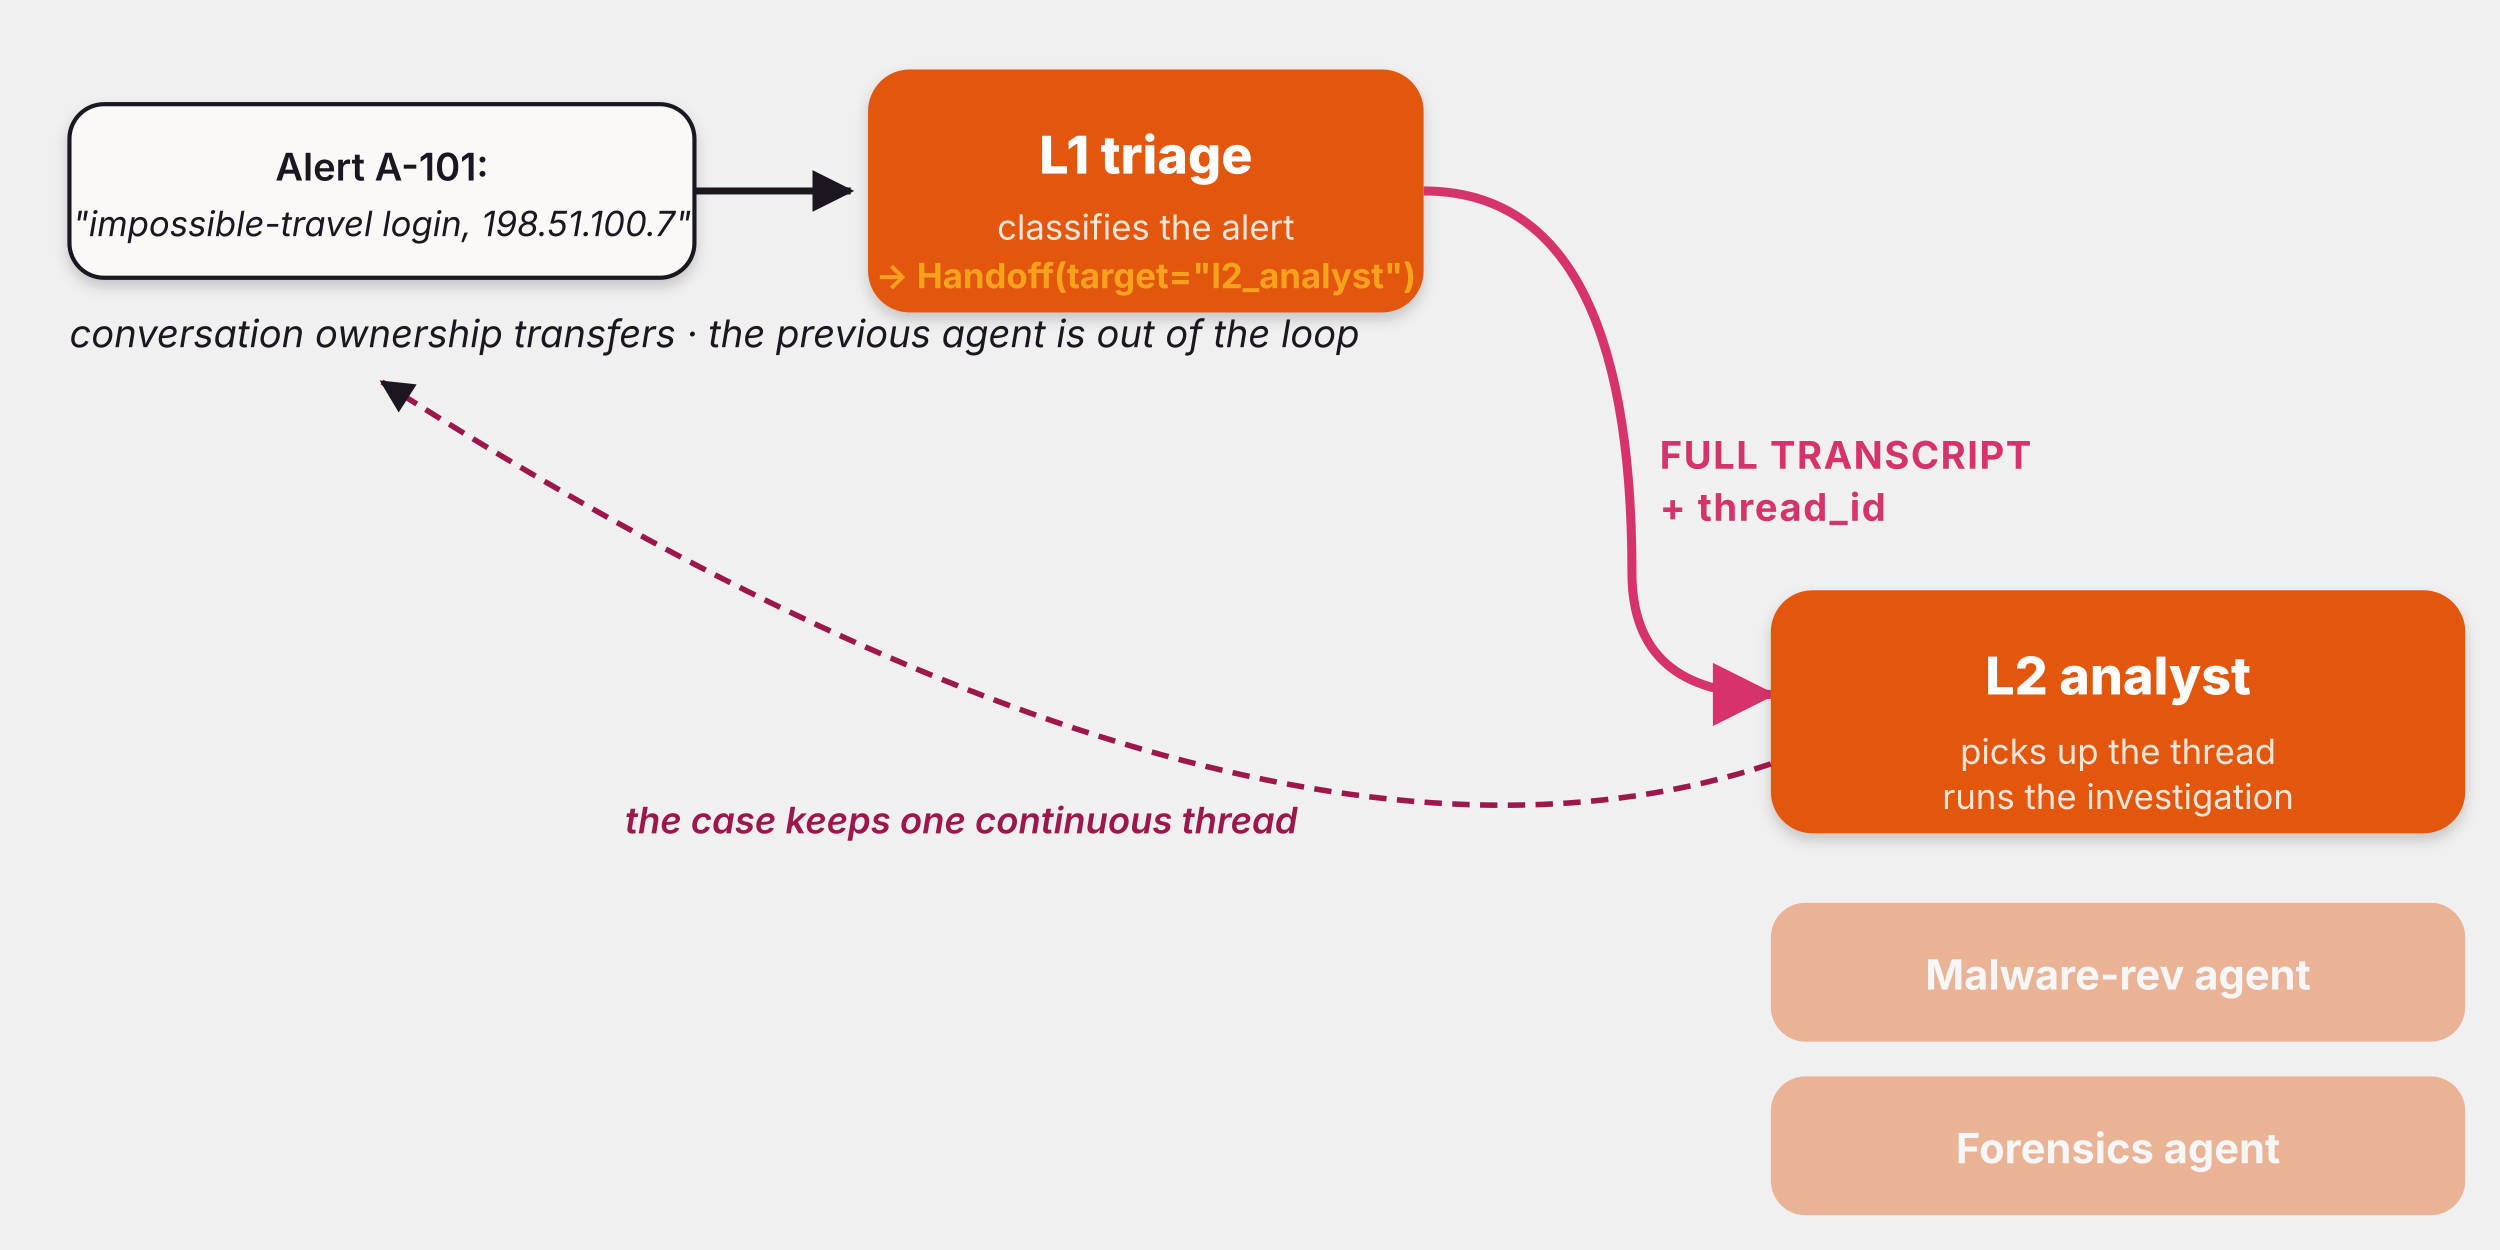
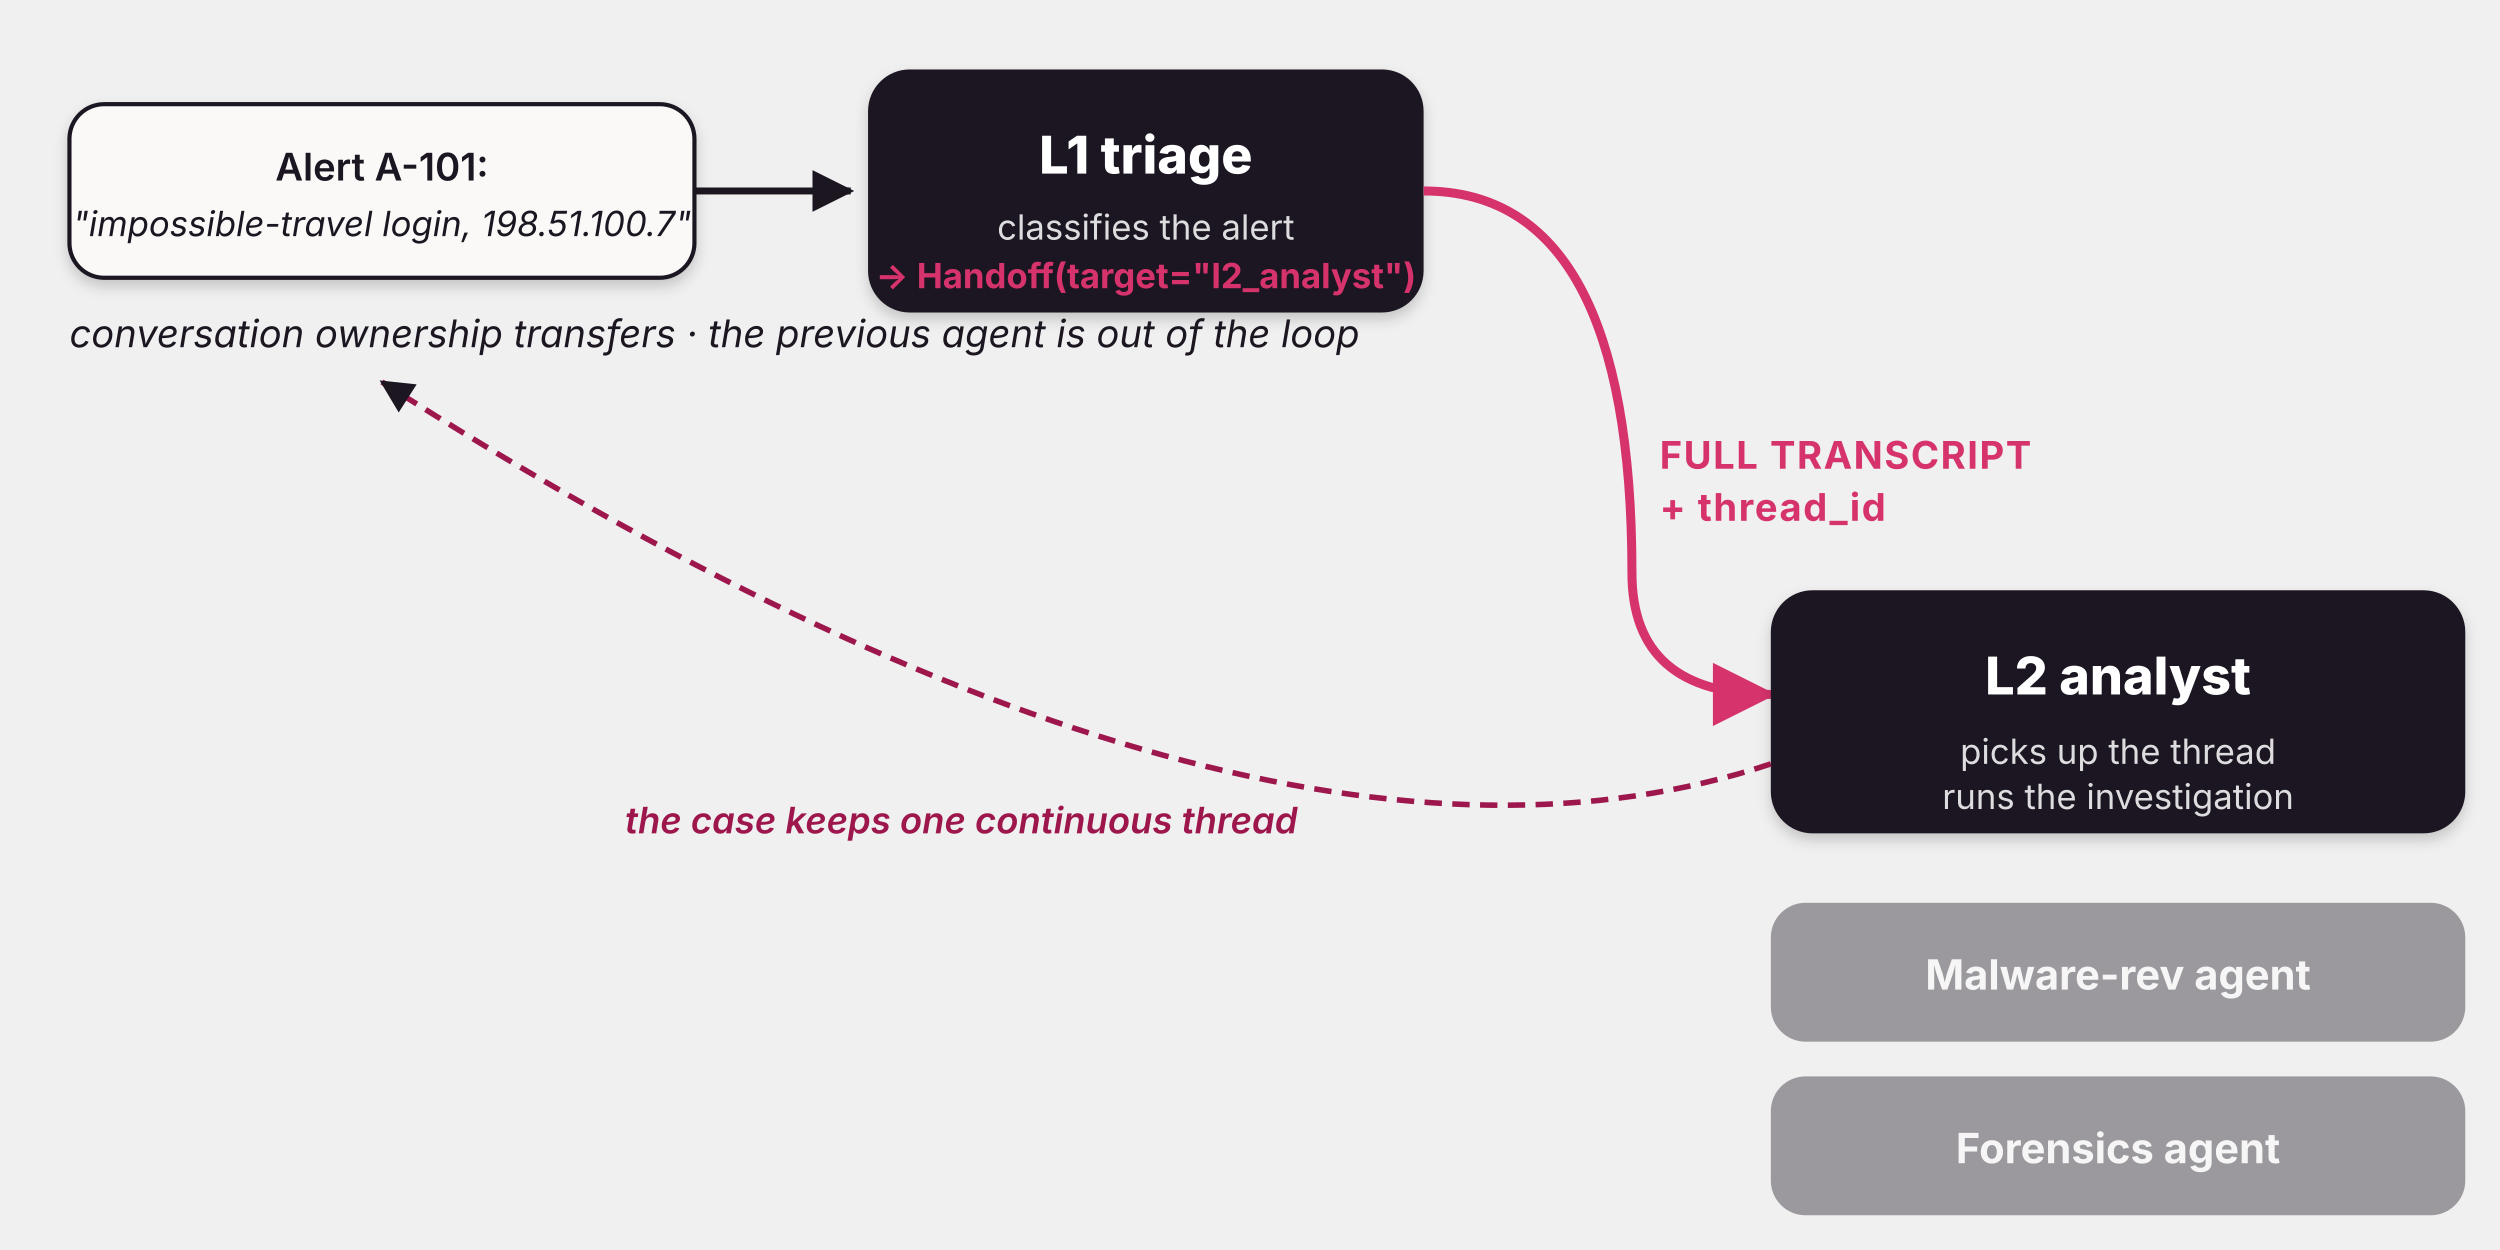
<svg xmlns="http://www.w3.org/2000/svg" viewBox="0 0 720 360" font-family="-apple-system, BlinkMacSystemFont, 'Inter', sans-serif" shape-rendering="geometricPrecision">
  <defs>
    <filter id="sh" x="-20%" y="-20%" width="140%" height="140%">
      <feGaussianBlur in="SourceAlpha" stdDeviation="2" />
      <feOffset dx="0" dy="2" result="o" />
      <feComponentTransfer>
        <feFuncA type="linear" slope="0.18" />
      </feComponentTransfer>
      <feMerge>
        <feMergeNode />
        <feMergeNode in="SourceGraphic" />
      </feMerge>
    </filter>
    <marker id="a" viewBox="0 0 12 12" refX="11" refY="6" markerWidth="7" markerHeight="7" orient="auto-start-reverse">
      <path d="M 0,0 L 12,6 L 0,12 z" fill="#D6336C" />
    </marker>
    <marker id="ag" viewBox="0 0 12 12" refX="11" refY="6" markerWidth="6" markerHeight="6" orient="auto-start-reverse">
      <path d="M 0,0 L 12,6 L 0,12 z" fill="#1B1620" />
    </marker>
  </defs>
  <g filter="url(#sh)">
    <rect x="20" y="30" width="180" height="50" rx="10" fill="#FBF9F8" stroke="#1B1620" stroke-width="1.2" />
    <text x="110" y="52" text-anchor="middle" font-size="11" font-weight="600" fill="#1B1620">Alert A-101:</text>
    <text x="110" y="68" text-anchor="middle" font-size="10" fill="#1B1620" font-style="italic">"impossible-travel login, 198.51.100.7"</text>
  </g>
  <line x1="200" y1="55" x2="245" y2="55" stroke="#1B1620" stroke-width="2" marker-end="url(#ag)" />
  <g filter="url(#sh)">
-     <rect x="250" y="20" width="160" height="70" rx="12" fill="#E2570E" />
+     <rect x="250" y="20" width="160" height="70" rx="12" fill="#1B1620" />
    <text x="330" y="50" text-anchor="middle" font-size="15" font-weight="800" fill="#FFFFFF">L1 triage</text>
    <text x="330" y="69" text-anchor="middle" font-size="10" fill="#FFFFFF" opacity="0.85">classifies the alert</text>
-     <text x="330" y="83" text-anchor="middle" font-size="10" font-weight="700" fill="#F7A21E">→ Handoff(target="l2_analyst")</text>
+     <text x="330" y="83" text-anchor="middle" font-size="10" font-weight="700" fill="#D6336C">→ Handoff(target="l2_analyst")</text>
  </g>
  <path d="M 410 55 Q 470 55, 470 165 Q 470 200, 510 200" stroke="#D6336C" stroke-width="2.6" fill="none" marker-end="url(#a)" />
  <text x="478" y="135" font-size="11" font-weight="700" fill="#D6336C" letter-spacing="0.04em">FULL TRANSCRIPT</text>
  <text x="478" y="150" font-size="11" font-weight="700" fill="#D6336C" letter-spacing="0.04em">+ thread_id</text>
  <g filter="url(#sh)">
-     <rect x="510" y="170" width="200" height="70" rx="12" fill="#E2570E" />
+     <rect x="510" y="170" width="200" height="70" rx="12" fill="#1B1620" />
    <text x="610" y="200" text-anchor="middle" font-size="15" font-weight="800" fill="#FFFFFF">L2 analyst</text>
    <text x="610" y="220" text-anchor="middle" font-size="10" fill="#FFFFFF" opacity="0.85">picks up the thread</text>
    <text x="610" y="233" text-anchor="middle" font-size="10" fill="#FFFFFF" opacity="0.85">runs the investigation</text>
  </g>
  <g opacity="0.4">
-     <rect x="510" y="260" width="200" height="40" rx="10" fill="#E2570E" />
+     <rect x="510" y="260" width="200" height="40" rx="10" fill="#1B1620" />
    <text x="610" y="285" text-anchor="middle" font-size="12" font-weight="700" fill="#FFFFFF">Malware-rev agent</text>
-     <rect x="510" y="310" width="200" height="40" rx="10" fill="#E2570E" />
+     <rect x="510" y="310" width="200" height="40" rx="10" fill="#1B1620" />
    <text x="610" y="335" text-anchor="middle" font-size="12" font-weight="700" fill="#FFFFFF">Forensics agent</text>
  </g>
  <path d="M 510 220 Q 360 270, 110 110" stroke="#9D174D" stroke-width="1.6" fill="none" stroke-dasharray="5,3" marker-end="url(#ag)" />
  <text x="180" y="240" font-size="10.5" font-weight="600" fill="#9D174D" font-style="italic">the case keeps one continuous thread</text>
  <text x="20" y="100" font-size="11" font-style="italic" fill="#1B1620">conversation ownership transfers · the previous agent is out of the loop</text>
</svg>
